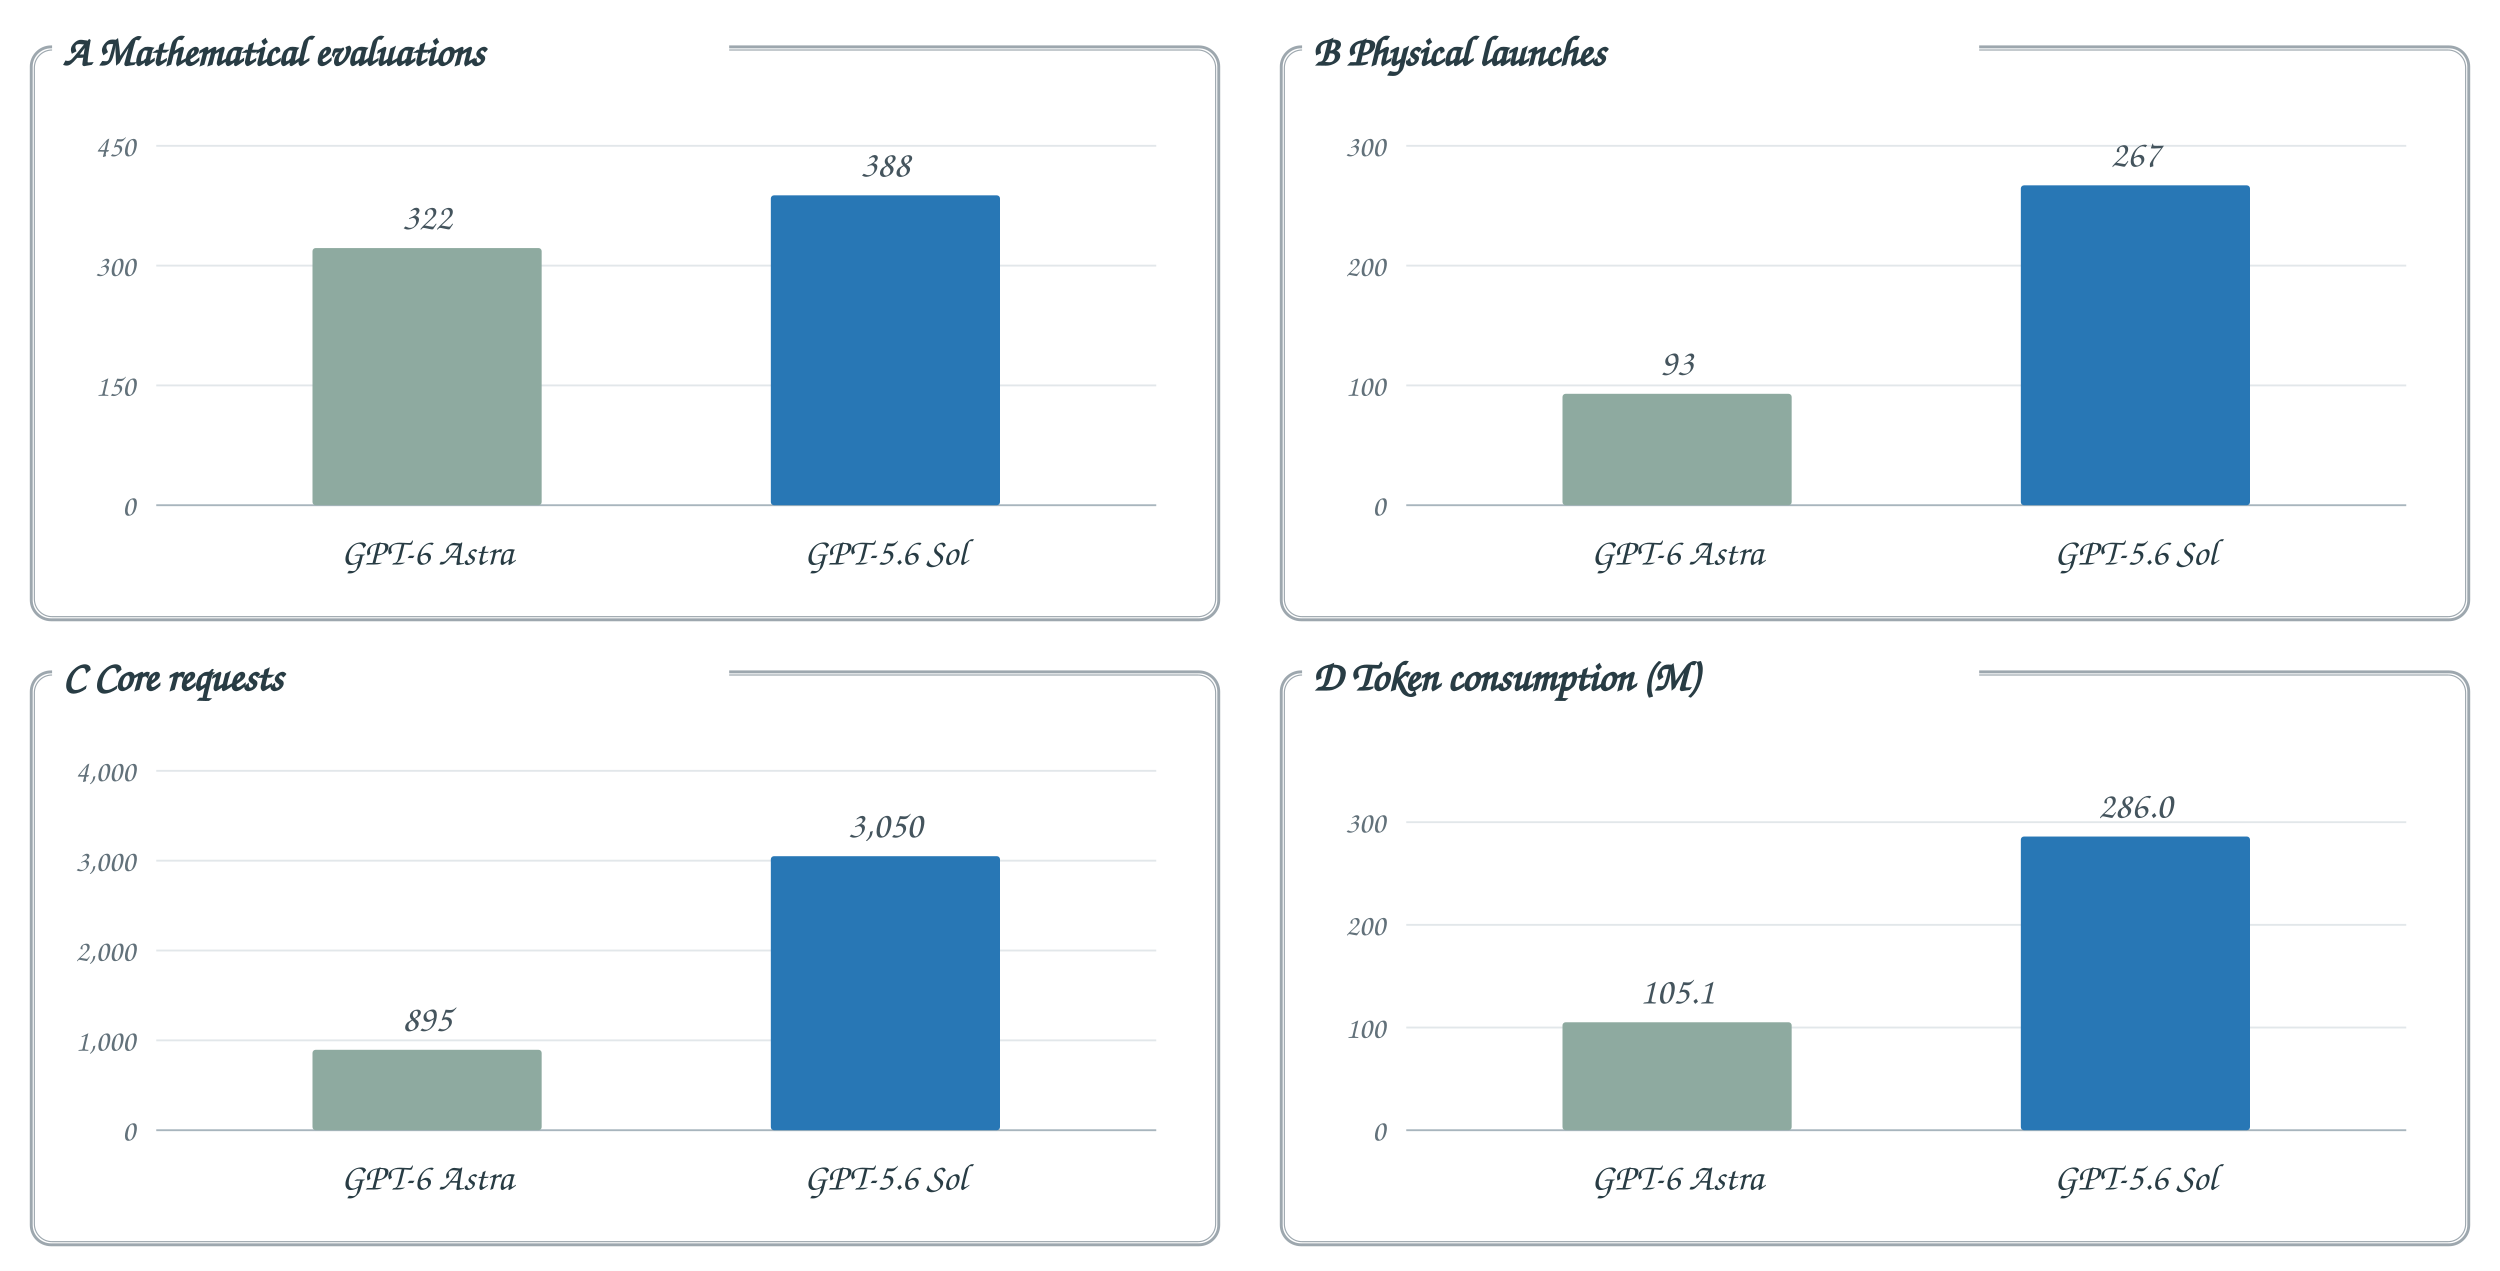
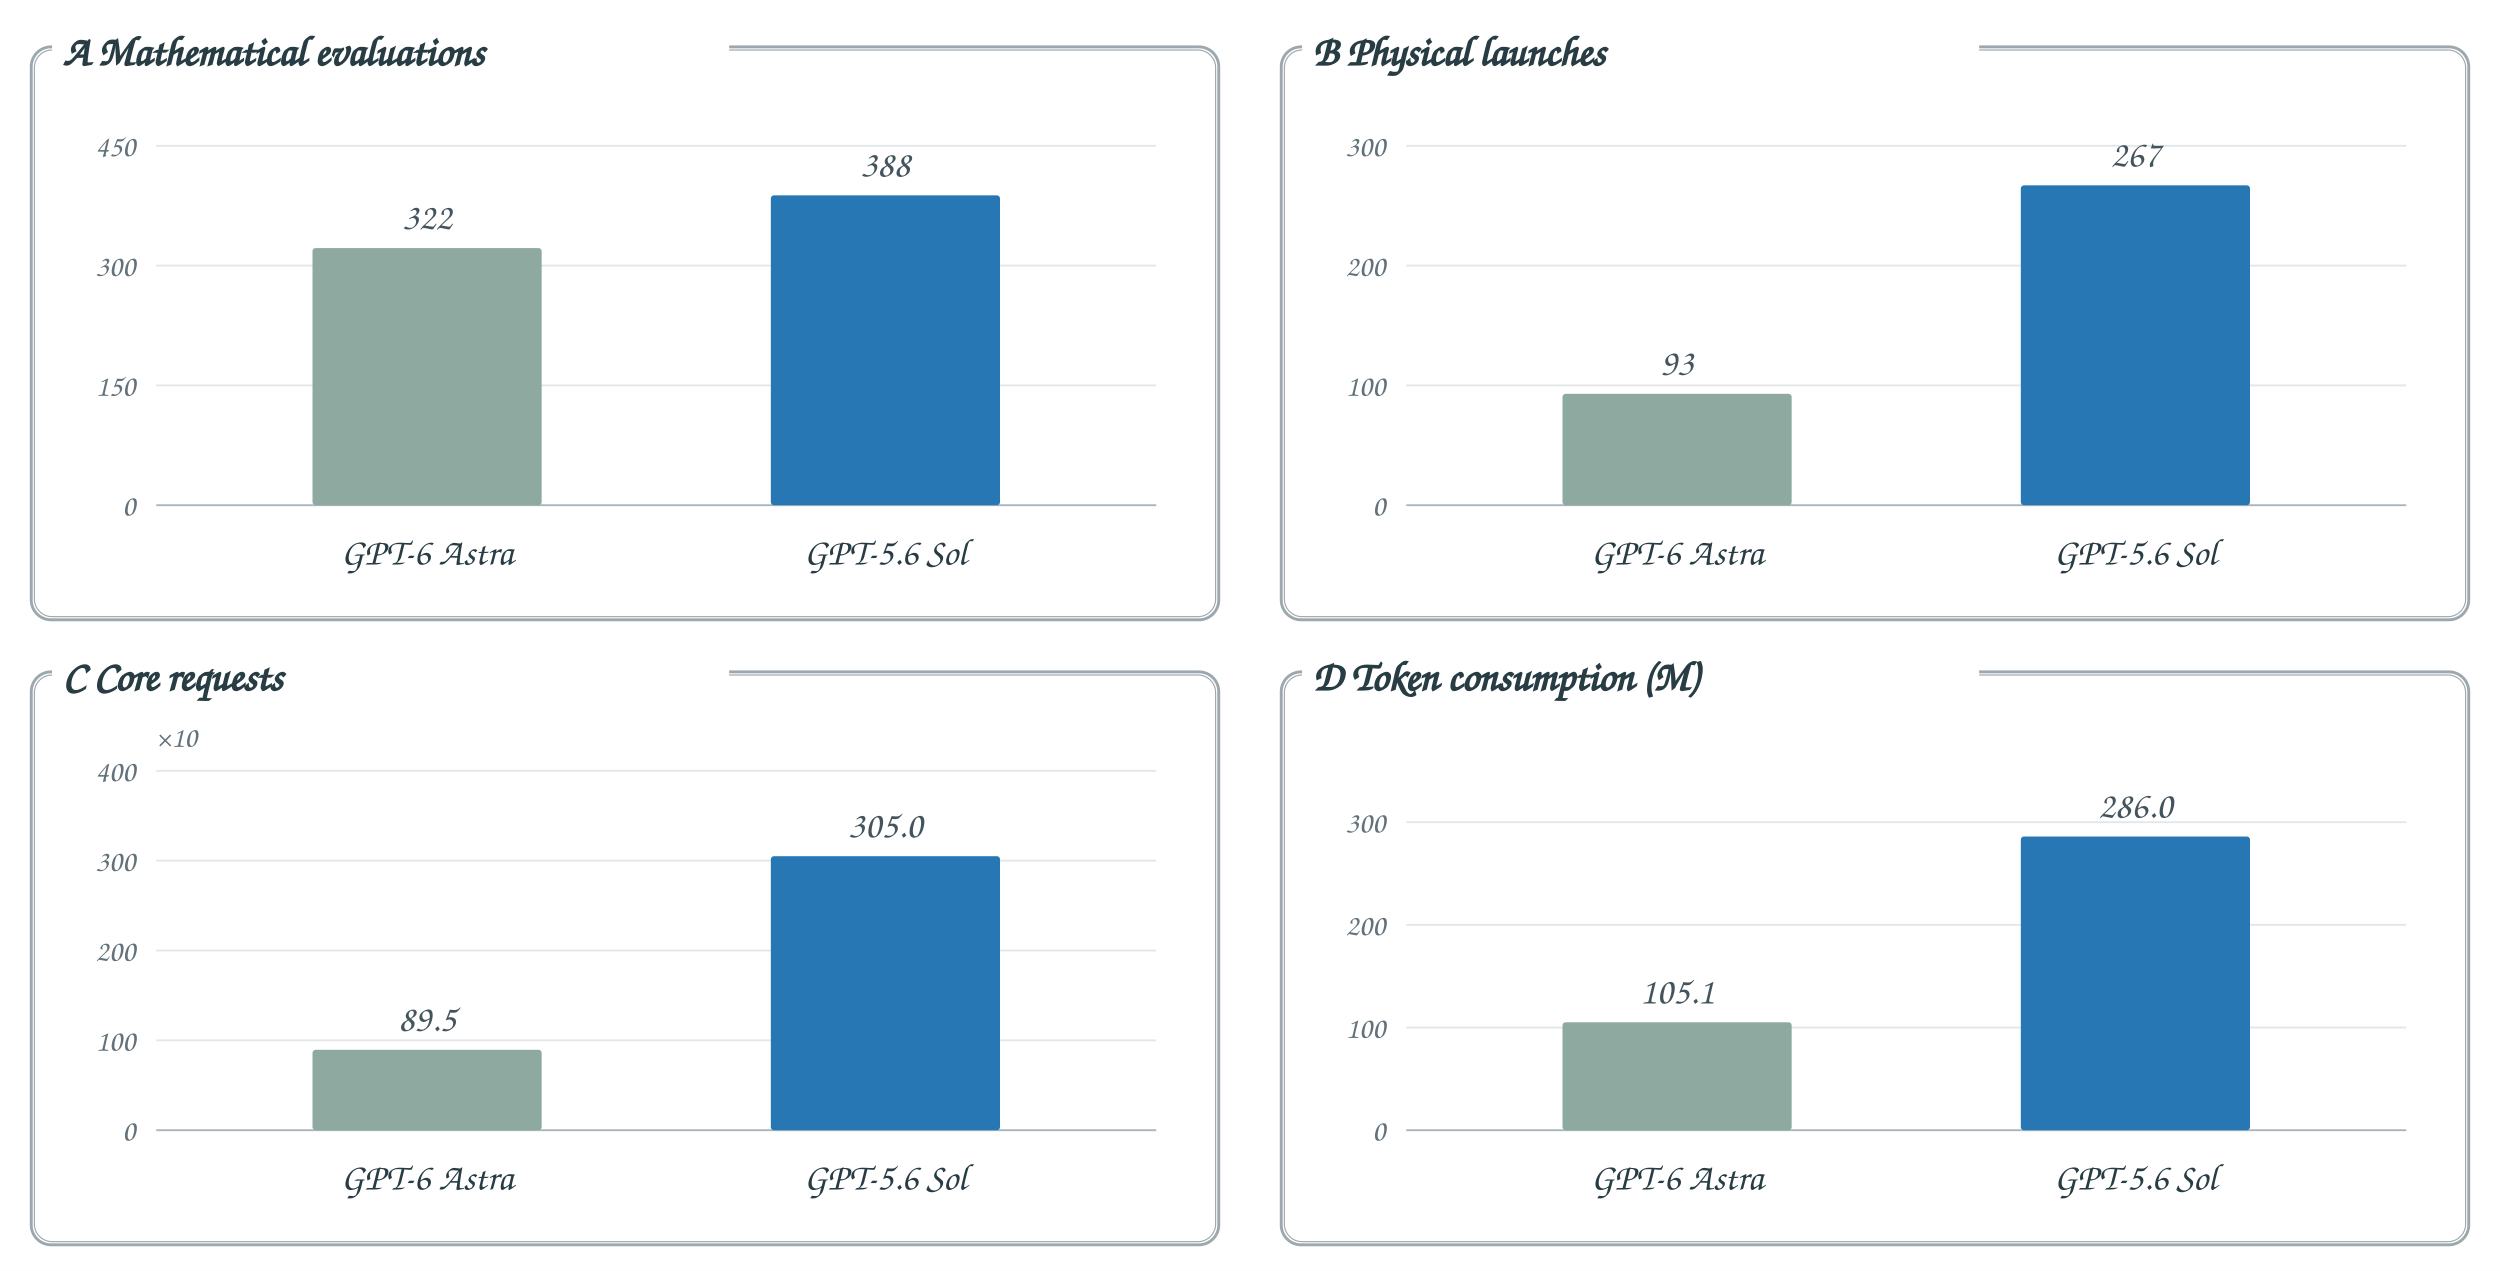
<svg xmlns="http://www.w3.org/2000/svg" width="2400" height="1220" viewBox="0 0 2400 1220">
  <style>text{font-family:"Comic Sans MS","Microsoft YaHei",cursive}</style>
  <rect width="2400" height="1220" fill="white" />
  <rect x="30" y="45" width="1140" height="550" fill="white" stroke="#9da7ae" stroke-width="2.8" rx="19" />
  <rect x="33" y="48" width="1134" height="544" fill="none" stroke="#9da7ae" stroke-width="1.1" rx="17" />
  <rect x="50" y="27" width="650" height="48" fill="white" stroke="none" stroke-width="1" rx="0" />
  <text x="60" y="63" font-size="40" text-anchor="start" font-weight="700" fill="#283c44">A  Mathematical evaluations</text>
  <line x1="150" y1="485.0" x2="1110" y2="485.0" stroke="#a8b5bd" stroke-width="1.8" />
  <text x="130" y="495.0" font-size="29" text-anchor="end" font-weight="400" fill="#62717a">0</text>
  <line x1="150" y1="370.0" x2="1110" y2="370.0" stroke="#e2e7ea" stroke-width="1.8" />
  <text x="130" y="380.0" font-size="29" text-anchor="end" font-weight="400" fill="#62717a">150</text>
  <line x1="150" y1="255.0" x2="1110" y2="255.0" stroke="#e2e7ea" stroke-width="1.8" />
  <text x="130" y="265.0" font-size="29" text-anchor="end" font-weight="400" fill="#62717a">300</text>
  <line x1="150" y1="140.0" x2="1110" y2="140.0" stroke="#e2e7ea" stroke-width="1.8" />
  <text x="130" y="150.0" font-size="29" text-anchor="end" font-weight="400" fill="#62717a">450</text>
  <rect x="300" y="238.133" width="220" height="246.867" fill="#8eaaa0" stroke="none" stroke-width="1" rx="3" />
  <text x="410" y="220.133" font-size="36" text-anchor="middle" font-weight="400" fill="#44545d">322</text>
  <text x="410" y="542" font-size="36" text-anchor="middle" font-weight="400" fill="#283c44">GPT-6 Astra</text>
  <rect x="740" y="187.533" width="220" height="297.467" fill="#2877b5" stroke="none" stroke-width="1" rx="3" />
  <text x="850" y="169.533" font-size="36" text-anchor="middle" font-weight="400" fill="#44545d">388</text>
  <text x="850" y="542" font-size="36" text-anchor="middle" font-weight="400" fill="#283c44">GPT-5.6 Sol</text>
  <rect x="1230" y="45" width="1140" height="550" fill="white" stroke="#9da7ae" stroke-width="2.8" rx="19" />
  <rect x="1233" y="48" width="1134" height="544" fill="none" stroke="#9da7ae" stroke-width="1.1" rx="17" />
  <rect x="1250" y="27" width="650" height="48" fill="white" stroke="none" stroke-width="1" rx="0" />
  <text x="1260" y="63" font-size="40" text-anchor="start" font-weight="700" fill="#283c44">B  Physical launches</text>
  <line x1="1350" y1="485.0" x2="2310" y2="485.0" stroke="#a8b5bd" stroke-width="1.8" />
  <text x="1330" y="495.0" font-size="29" text-anchor="end" font-weight="400" fill="#62717a">0</text>
  <line x1="1350" y1="370.0" x2="2310" y2="370.0" stroke="#e2e7ea" stroke-width="1.8" />
  <text x="1330" y="380.0" font-size="29" text-anchor="end" font-weight="400" fill="#62717a">100</text>
  <line x1="1350" y1="255.0" x2="2310" y2="255.0" stroke="#e2e7ea" stroke-width="1.8" />
  <text x="1330" y="265.0" font-size="29" text-anchor="end" font-weight="400" fill="#62717a">200</text>
  <line x1="1350" y1="140.0" x2="2310" y2="140.0" stroke="#e2e7ea" stroke-width="1.8" />
  <text x="1330" y="150.0" font-size="29" text-anchor="end" font-weight="400" fill="#62717a">300</text>
  <rect x="1500" y="378.05" width="220" height="106.95" fill="#8eaaa0" stroke="none" stroke-width="1" rx="3" />
  <text x="1610" y="360.05" font-size="36" text-anchor="middle" font-weight="400" fill="#44545d">93</text>
  <text x="1610" y="542" font-size="36" text-anchor="middle" font-weight="400" fill="#283c44">GPT-6 Astra</text>
  <rect x="1940" y="177.95" width="220" height="307.05" fill="#2877b5" stroke="none" stroke-width="1" rx="3" />
  <text x="2050" y="159.95" font-size="36" text-anchor="middle" font-weight="400" fill="#44545d">267</text>
  <text x="2050" y="542" font-size="36" text-anchor="middle" font-weight="400" fill="#283c44">GPT-5.6 Sol</text>
  <rect x="30" y="645" width="1140" height="550" fill="white" stroke="#9da7ae" stroke-width="2.8" rx="19" />
  <rect x="33" y="648" width="1134" height="544" fill="none" stroke="#9da7ae" stroke-width="1.1" rx="17" />
  <rect x="50" y="627" width="650" height="48" fill="white" stroke="none" stroke-width="1" rx="0" />
  <text x="60" y="663" font-size="40" text-anchor="start" font-weight="700" fill="#283c44">C  Core requests</text>
+   <text x="150" y="717" font-size="28" text-anchor="start" font-weight="400" fill="#62717a">×10</text>
  <line x1="150" y1="1085.0" x2="1110" y2="1085.0" stroke="#a8b5bd" stroke-width="1.8" />
  <text x="130" y="1095.0" font-size="29" text-anchor="end" font-weight="400" fill="#62717a">0</text>
  <line x1="150" y1="998.75" x2="1110" y2="998.75" stroke="#e2e7ea" stroke-width="1.8" />
-   <text x="130" y="1008.75" font-size="29" text-anchor="end" font-weight="400" fill="#62717a">1,000</text>
+   <text x="130" y="1008.75" font-size="29" text-anchor="end" font-weight="400" fill="#62717a">100</text>
  <line x1="150" y1="912.5" x2="1110" y2="912.5" stroke="#e2e7ea" stroke-width="1.8" />
-   <text x="130" y="922.5" font-size="29" text-anchor="end" font-weight="400" fill="#62717a">2,000</text>
+   <text x="130" y="922.5" font-size="29" text-anchor="end" font-weight="400" fill="#62717a">200</text>
  <line x1="150" y1="826.25" x2="1110" y2="826.25" stroke="#e2e7ea" stroke-width="1.8" />
-   <text x="130" y="836.25" font-size="29" text-anchor="end" font-weight="400" fill="#62717a">3,000</text>
+   <text x="130" y="836.25" font-size="29" text-anchor="end" font-weight="400" fill="#62717a">300</text>
  <line x1="150" y1="740.0" x2="1110" y2="740.0" stroke="#e2e7ea" stroke-width="1.8" />
-   <text x="130" y="750.0" font-size="29" text-anchor="end" font-weight="400" fill="#62717a">4,000</text>
+   <text x="130" y="750.0" font-size="29" text-anchor="end" font-weight="400" fill="#62717a">400</text>
  <rect x="300" y="1007.806" width="220" height="77.194" fill="#8eaaa0" stroke="none" stroke-width="1" rx="3" />
-   <text x="410" y="989.806" font-size="36" text-anchor="middle" font-weight="400" fill="#44545d">895</text>
+   <text x="410" y="989.806" font-size="36" text-anchor="middle" font-weight="400" fill="#44545d">89.5</text>
  <text x="410" y="1142" font-size="36" text-anchor="middle" font-weight="400" fill="#283c44">GPT-6 Astra</text>
  <rect x="740" y="821.938" width="220" height="263.062" fill="#2877b5" stroke="none" stroke-width="1" rx="3" />
-   <text x="850" y="803.938" font-size="36" text-anchor="middle" font-weight="400" fill="#44545d">3,050</text>
+   <text x="850" y="803.938" font-size="36" text-anchor="middle" font-weight="400" fill="#44545d">305.0</text>
  <text x="850" y="1142" font-size="36" text-anchor="middle" font-weight="400" fill="#283c44">GPT-5.6 Sol</text>
  <rect x="1230" y="645" width="1140" height="550" fill="white" stroke="#9da7ae" stroke-width="2.8" rx="19" />
  <rect x="1233" y="648" width="1134" height="544" fill="none" stroke="#9da7ae" stroke-width="1.1" rx="17" />
  <rect x="1250" y="627" width="650" height="48" fill="white" stroke="none" stroke-width="1" rx="0" />
  <text x="1260" y="663" font-size="40" text-anchor="start" font-weight="700" fill="#283c44">D  Token consumption (M)</text>
  <line x1="1350" y1="1085.0" x2="2310" y2="1085.0" stroke="#a8b5bd" stroke-width="1.8" />
  <text x="1330" y="1095.0" font-size="29" text-anchor="end" font-weight="400" fill="#62717a">0</text>
  <line x1="1350" y1="986.429" x2="2310" y2="986.429" stroke="#e2e7ea" stroke-width="1.8" />
  <text x="1330" y="996.429" font-size="29" text-anchor="end" font-weight="400" fill="#62717a">100</text>
  <line x1="1350" y1="887.857" x2="2310" y2="887.857" stroke="#e2e7ea" stroke-width="1.8" />
  <text x="1330" y="897.857" font-size="29" text-anchor="end" font-weight="400" fill="#62717a">200</text>
  <line x1="1350" y1="789.286" x2="2310" y2="789.286" stroke="#e2e7ea" stroke-width="1.8" />
  <text x="1330" y="799.286" font-size="29" text-anchor="end" font-weight="400" fill="#62717a">300</text>
  <rect x="1500" y="981.367" width="220" height="103.633" fill="#8eaaa0" stroke="none" stroke-width="1" rx="3" />
  <text x="1610" y="963.367" font-size="36" text-anchor="middle" font-weight="400" fill="#44545d">105.1</text>
  <text x="1610" y="1142" font-size="36" text-anchor="middle" font-weight="400" fill="#283c44">GPT-6 Astra</text>
  <rect x="1940" y="803.067" width="220" height="281.933" fill="#2877b5" stroke="none" stroke-width="1" rx="3" />
  <text x="2050" y="785.067" font-size="36" text-anchor="middle" font-weight="400" fill="#44545d">286.0</text>
  <text x="2050" y="1142" font-size="36" text-anchor="middle" font-weight="400" fill="#283c44">GPT-5.6 Sol</text>
</svg>
